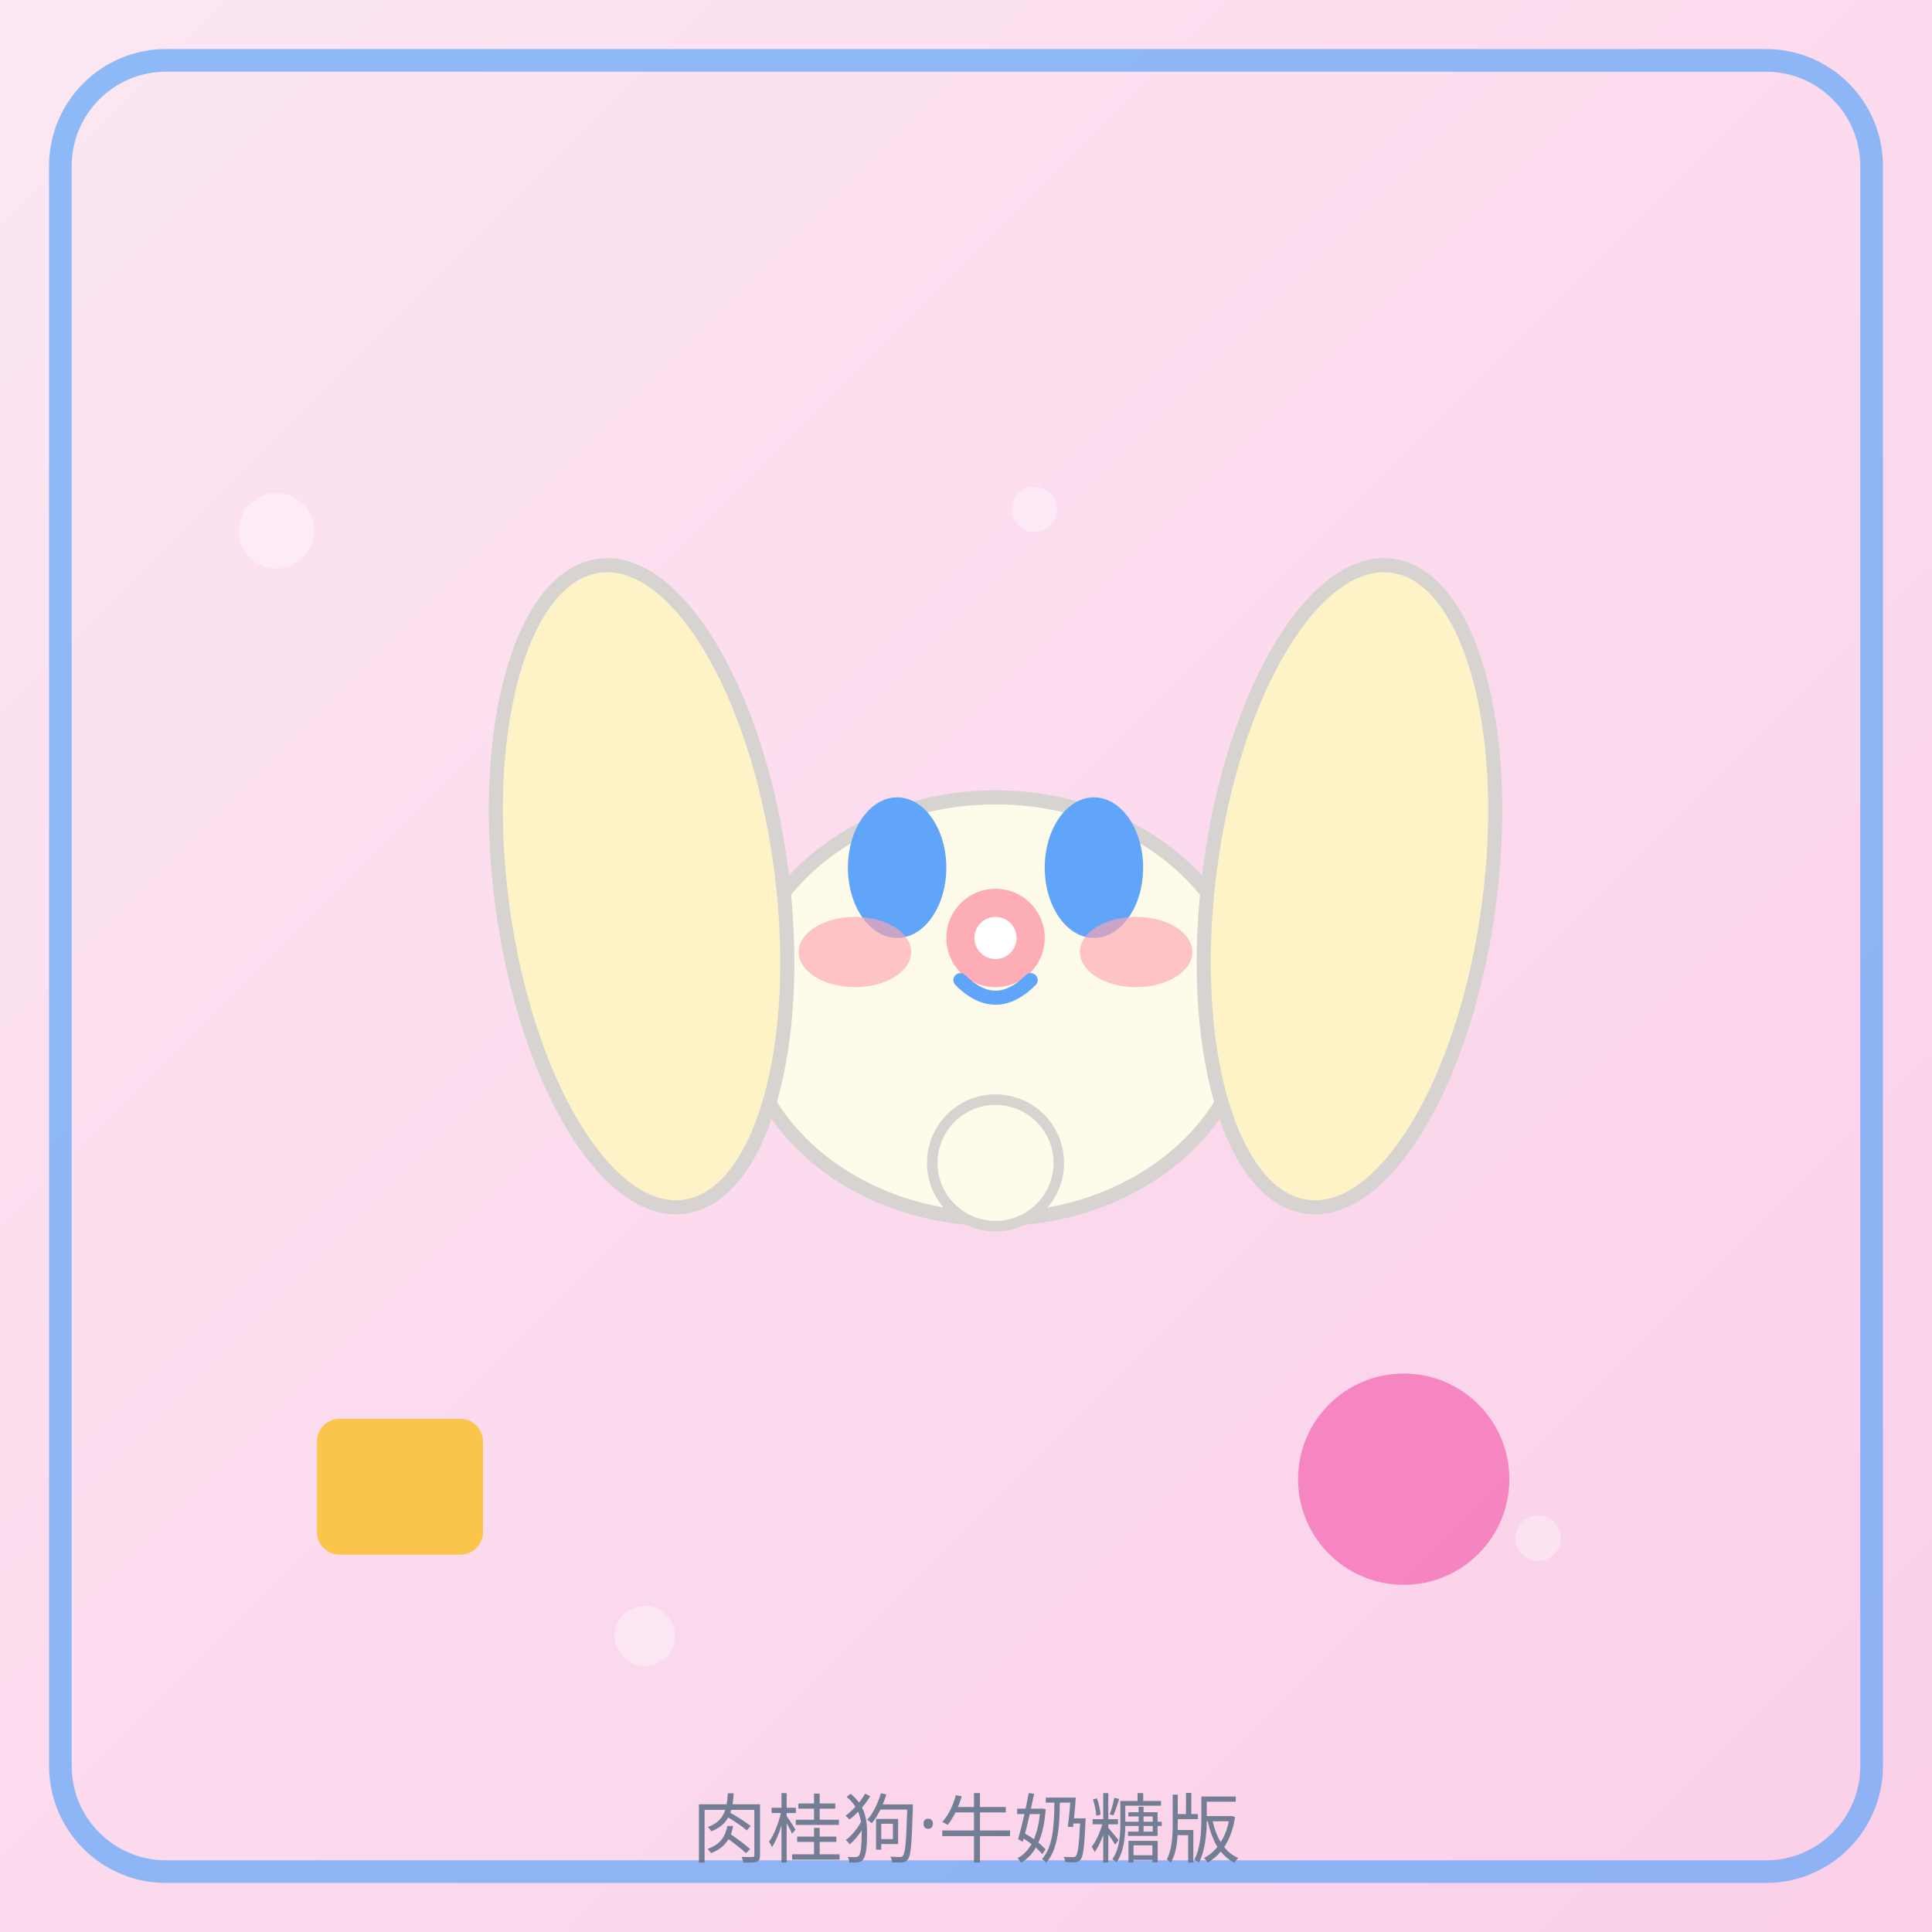
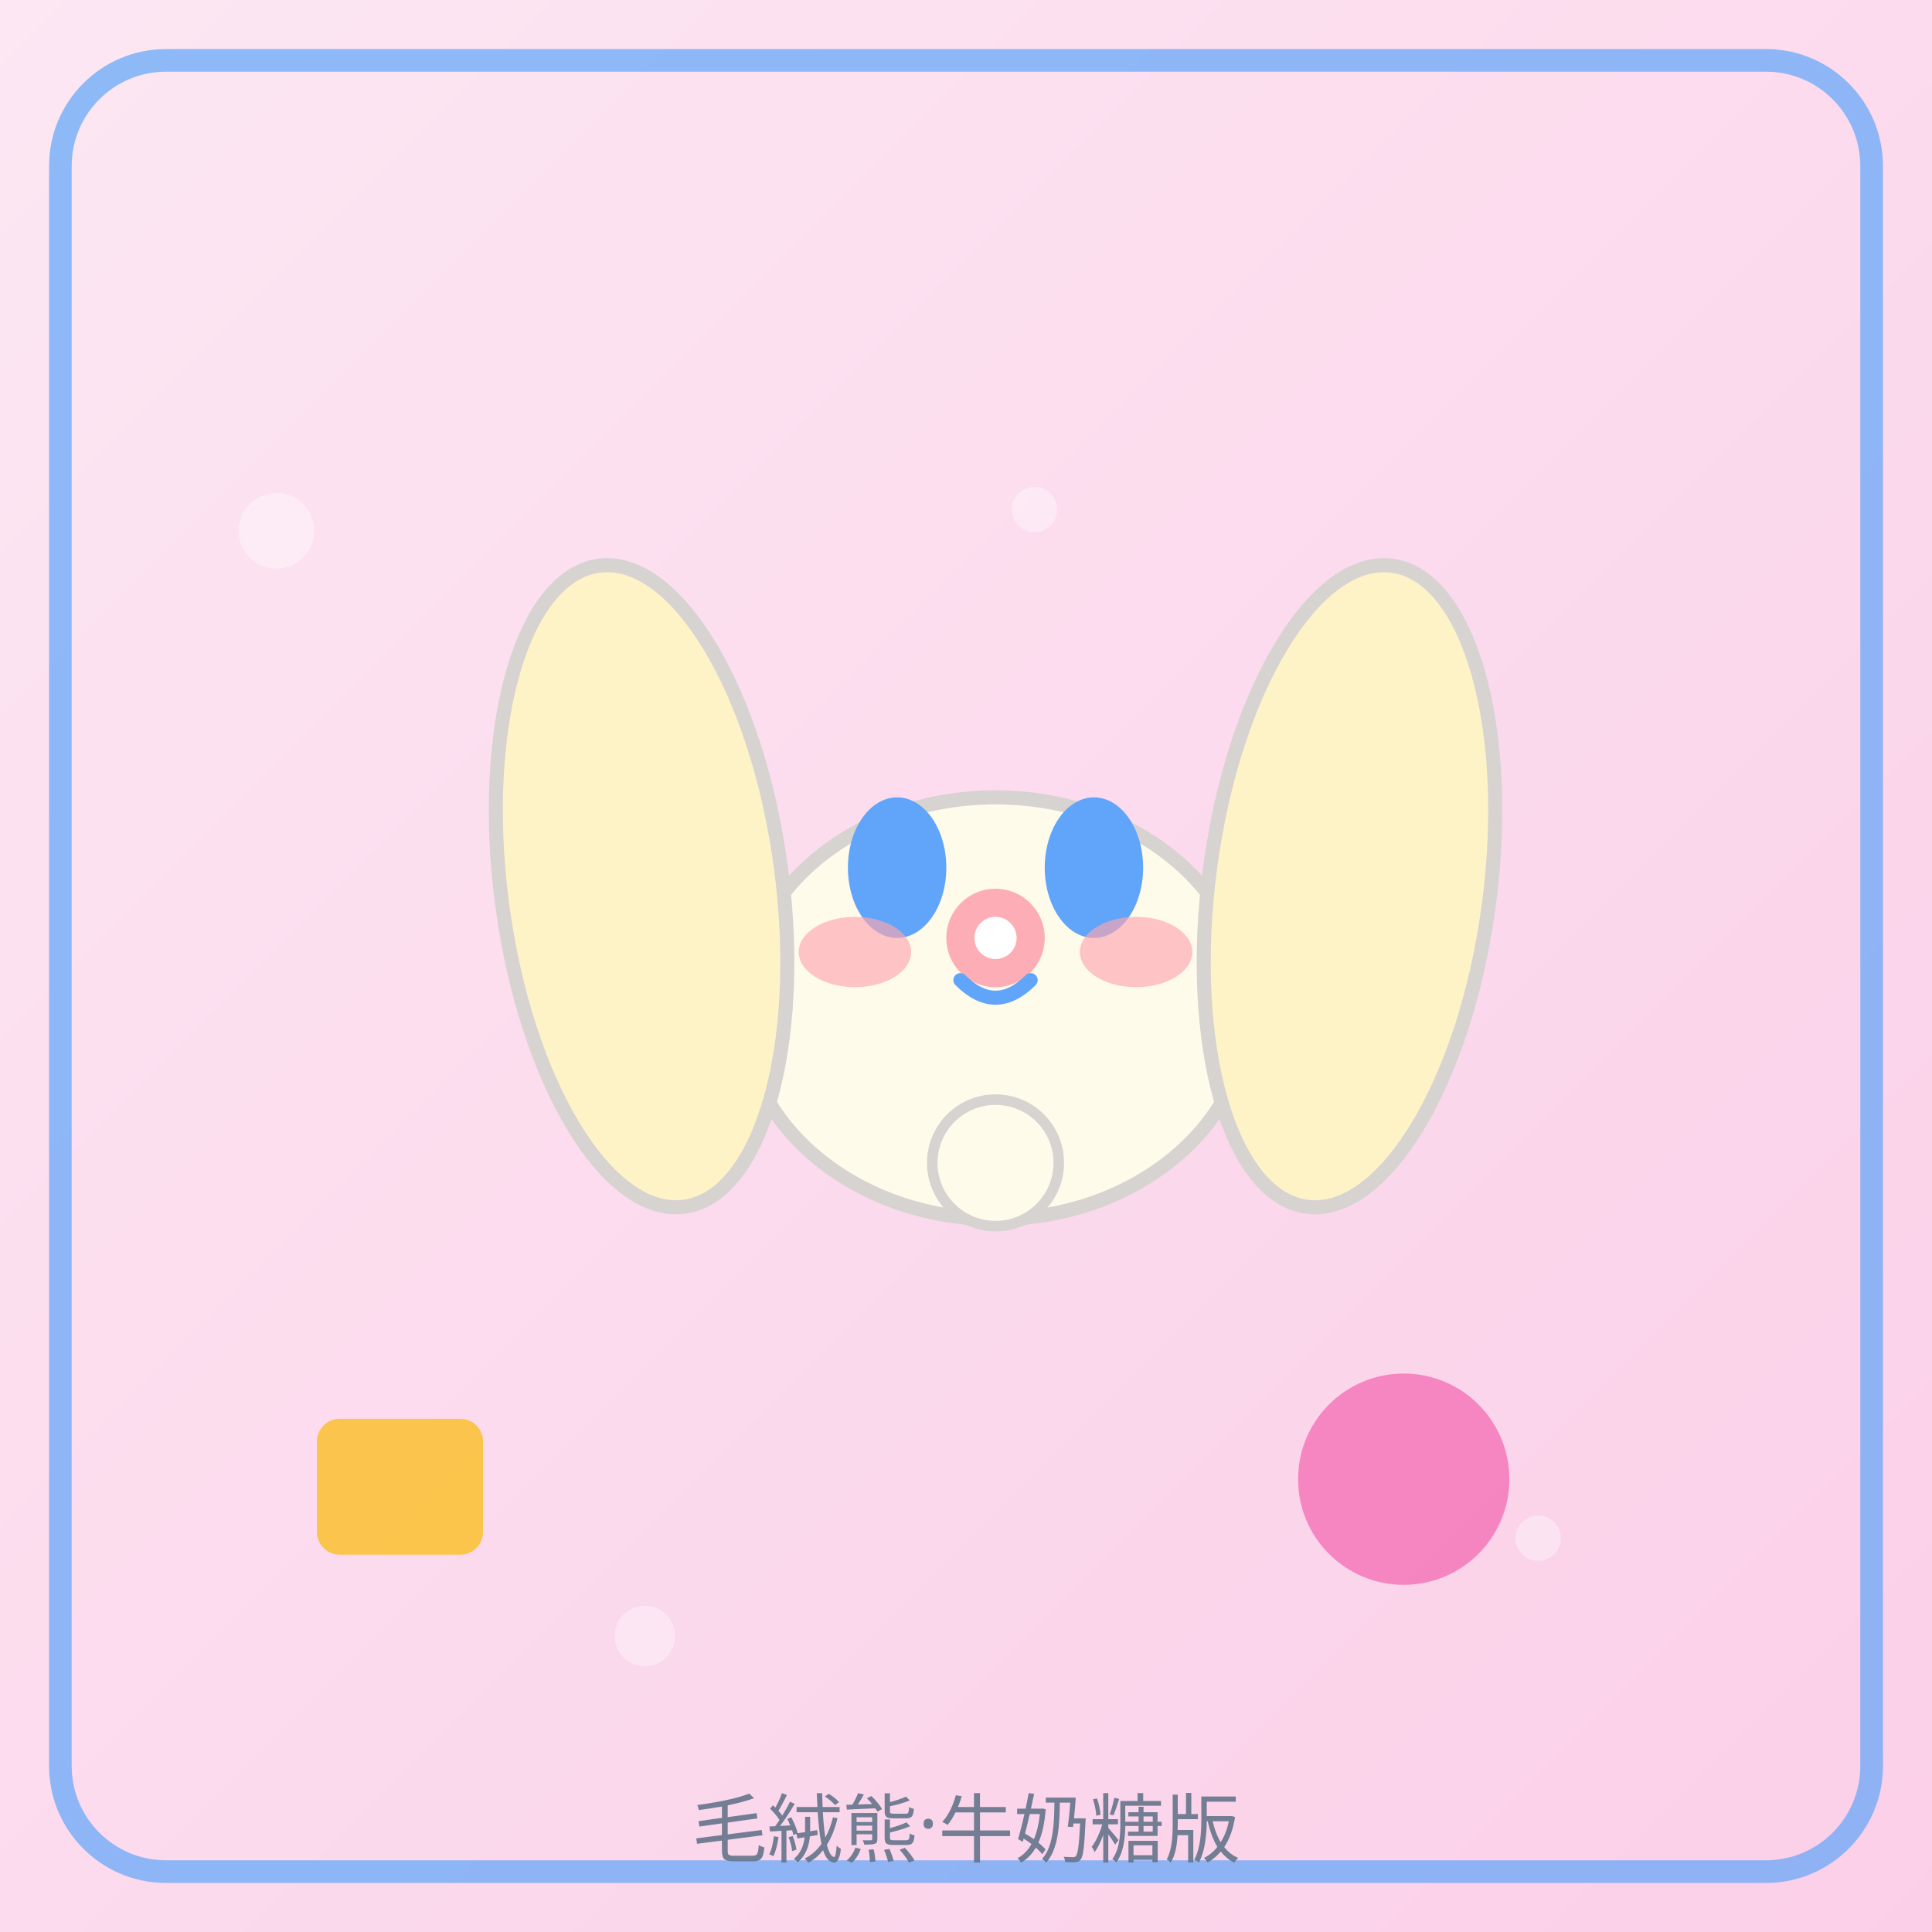
<svg xmlns="http://www.w3.org/2000/svg" viewBox="0 0 256 256" width="256" height="256">
  <defs>
    <linearGradient id="bg" x1="0%" y1="0%" x2="100%" y2="100%">
      <stop offset="0%" stop-color="#fce7f3" />
      <stop offset="100%" stop-color="#fbcfe8" />
    </linearGradient>
    <linearGradient id="gold" x1="0%" y1="0%" x2="100%" y2="100%">
      <stop offset="0%" stop-color="#fcd34d" />
      <stop offset="50%" stop-color="#f59e0b" />
      <stop offset="100%" stop-color="#fcd34d" />
    </linearGradient>
  </defs>
  <rect width="256" height="256" fill="url(#bg)" />
  <circle cx="203.816" cy="203.816" r="3" fill="#fff" opacity="0.35" />
  <circle cx="88.256" cy="137.072" r="4" fill="#fff" opacity="0.35" />
  <circle cx="36.632" cy="70.328" r="5" fill="#fff" opacity="0.35" />
  <circle cx="137.072" cy="67.52" r="3" fill="#fff" opacity="0.35" />
  <circle cx="85.448" cy="216.776" r="4" fill="#fff" opacity="0.35" />
  <circle cx="186" cy="196" r="14" fill="#f472b6" opacity="0.8" />
  <rect x="42" y="188" width="22" height="18" rx="3" fill="#fbbf24" opacity="0.8" />
  <g transform="translate(131.912,116.832) rotate(0) scale(0.9314)">
    <ellipse cx="0" cy="18" rx="36" ry="30" fill="#fffbeb" stroke="#d6d3d1" stroke-width="2" />
    <ellipse cx="-50" cy="-6" rx="20" ry="46" fill="#fef3c7" stroke="#d6d3d1" stroke-width="2" transform="rotate(-7.576)" />
    <ellipse cx="50" cy="-6" rx="20" ry="46" fill="#fef3c7" stroke="#d6d3d1" stroke-width="2" transform="rotate(7.576)" />
    <circle cx="0" cy="8" r="7" fill="#fda4af" opacity="0.9" />
    <circle cx="0" cy="8" r="3" fill="#fff" />
    <ellipse cx="-14" cy="-2" rx="7" ry="10" fill="#60a5fa" />
    <ellipse cx="14" cy="-2" rx="7" ry="10" fill="#60a5fa" />
    <ellipse cx="-20" cy="10" rx="8" ry="5" fill="#fda4af" opacity="0.65" />
    <ellipse cx="20" cy="10" rx="8" ry="5" fill="#fda4af" opacity="0.65" />
    <path d="M-5 14 Q0 19 5 14" fill="none" stroke="#60a5fa" stroke-width="2" stroke-linecap="round" />
    <circle cx="0" cy="40" r="9" fill="#fffbeb" stroke="#d6d3d1" stroke-width="1.5" />
  </g>
  <rect x="8" y="8" width="240" height="240" rx="14" fill="none" stroke="#60a5fa" stroke-width="3" opacity="0.7" />
-   <text x="128" y="246" text-anchor="middle" font-family="Segoe UI, sans-serif" font-size="10" fill="#64748b" opacity="0.9">肉桂狗·牛奶糖版</text>
+   <text x="128" y="246" text-anchor="middle" font-family="Segoe UI, sans-serif" font-size="10" fill="#64748b" opacity="0.9">毛絨熊·牛奶糖版</text>
</svg>
